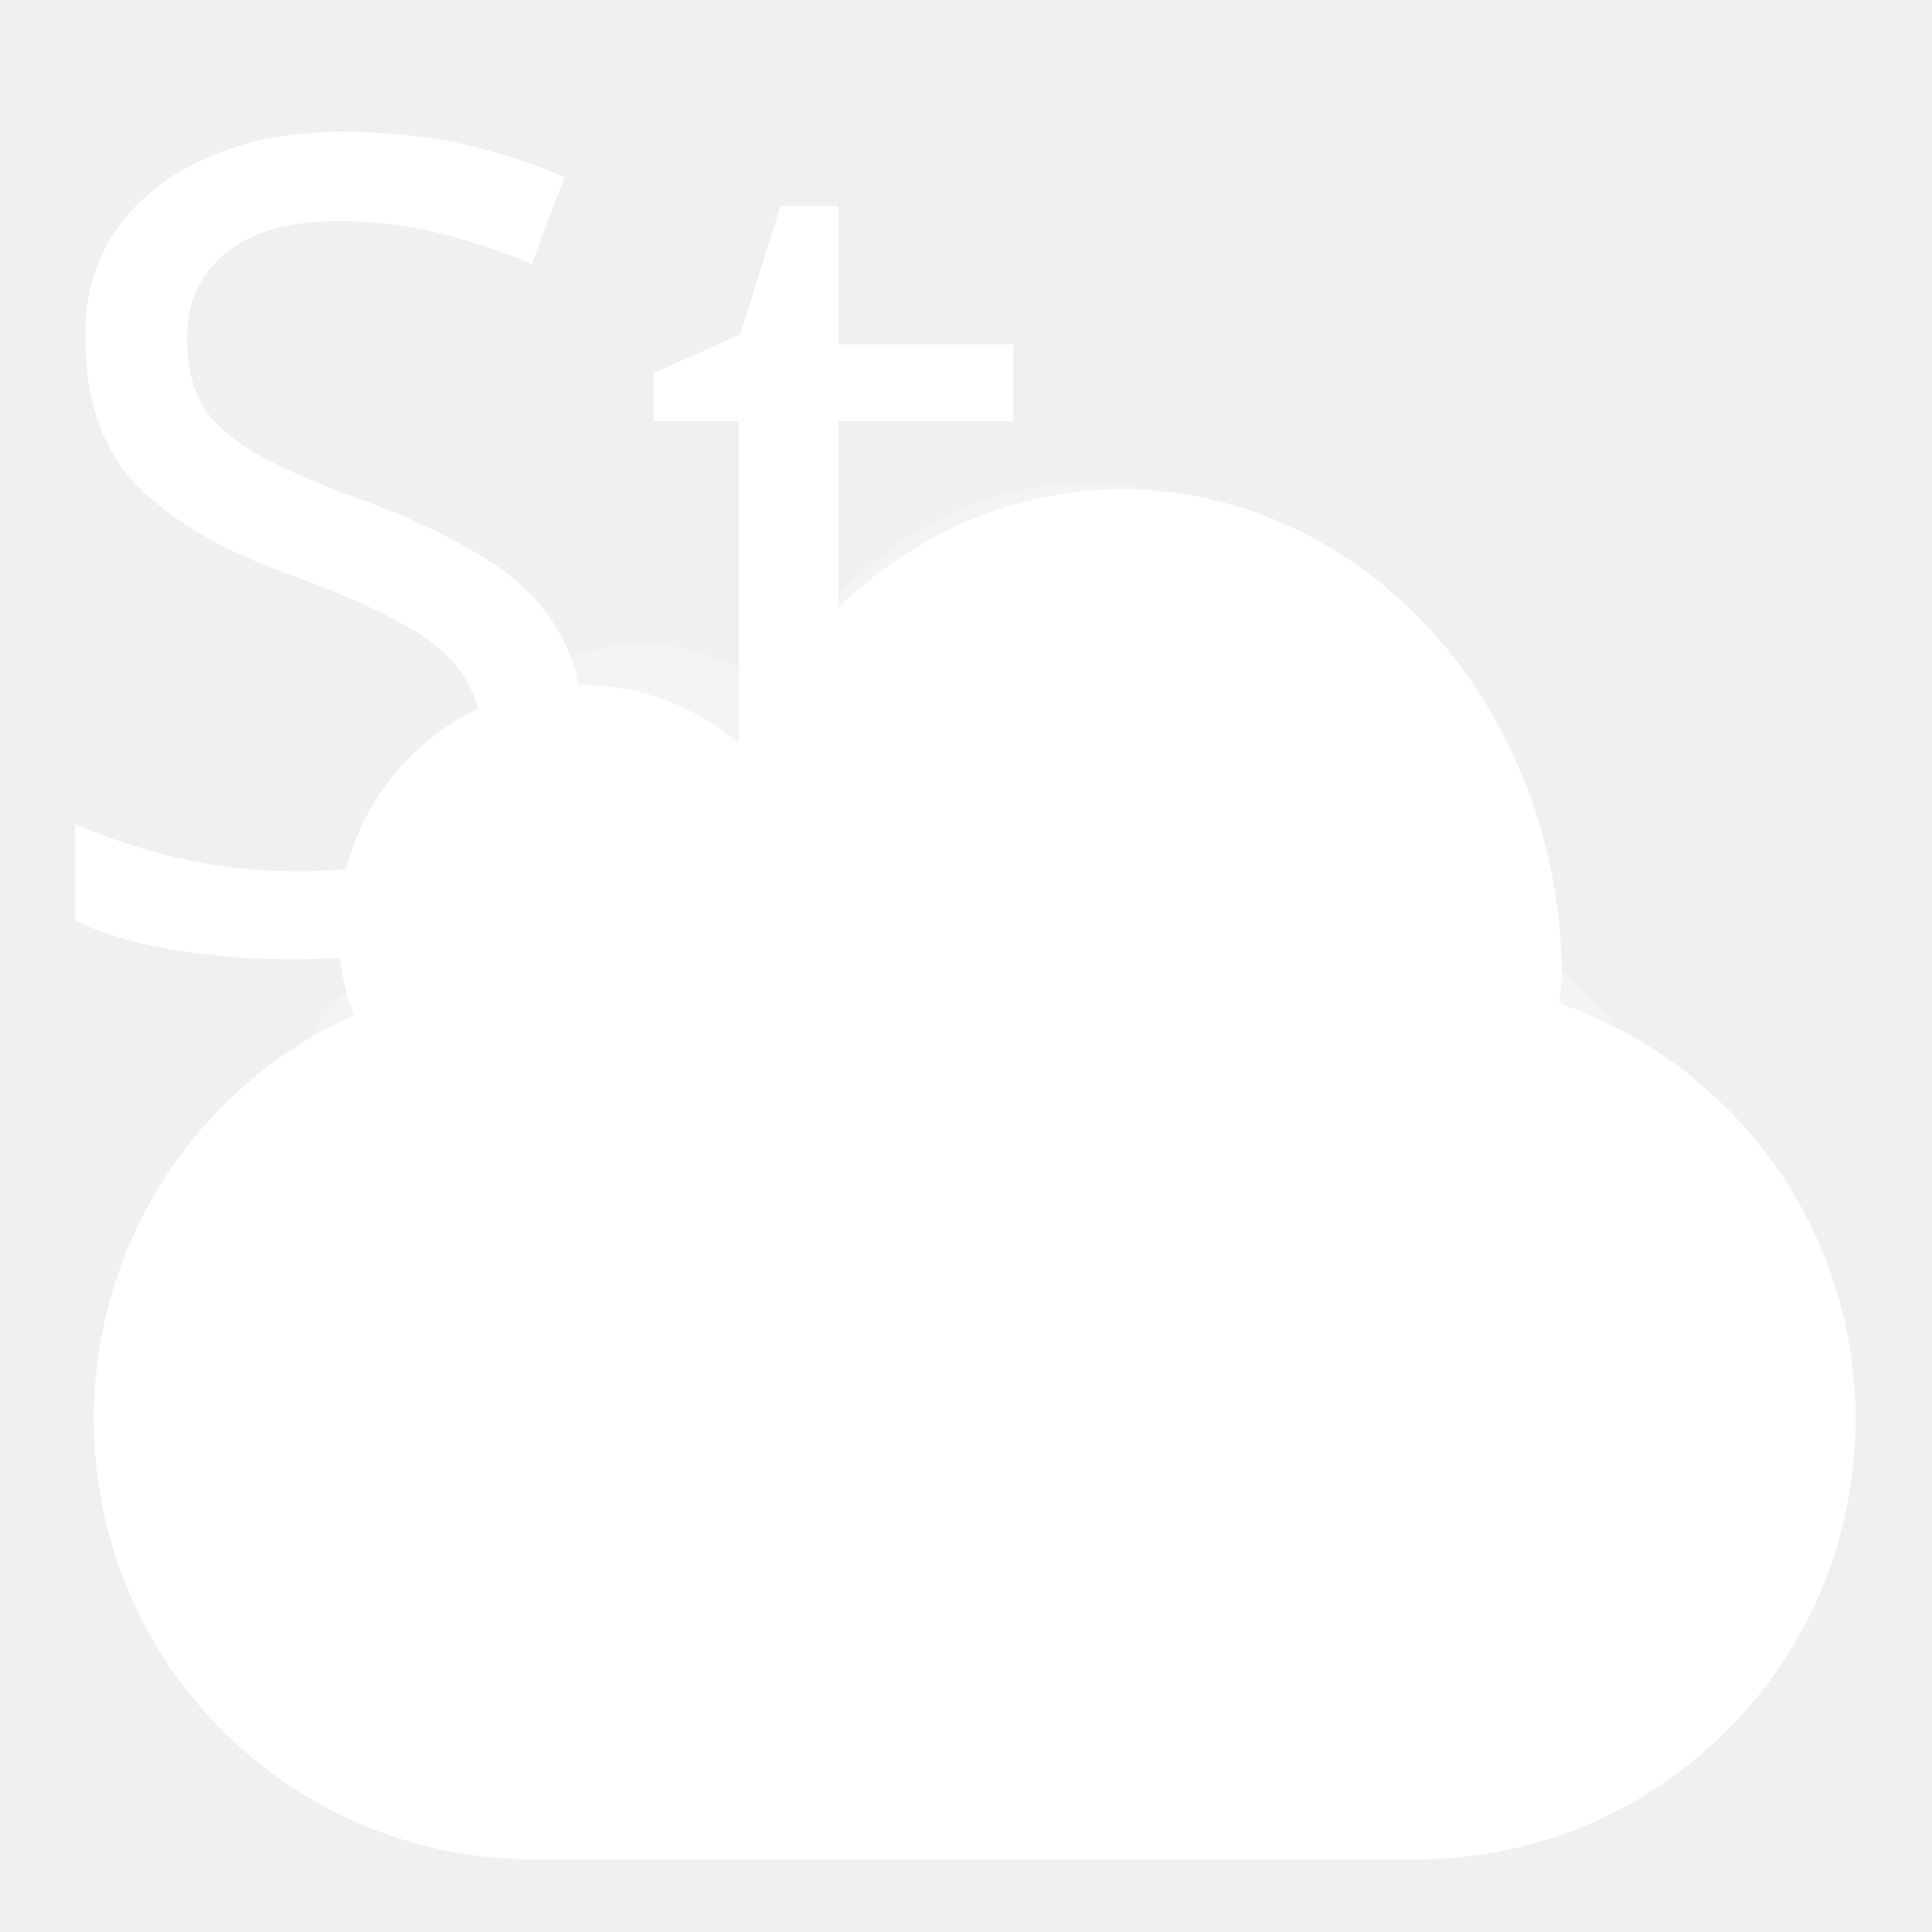
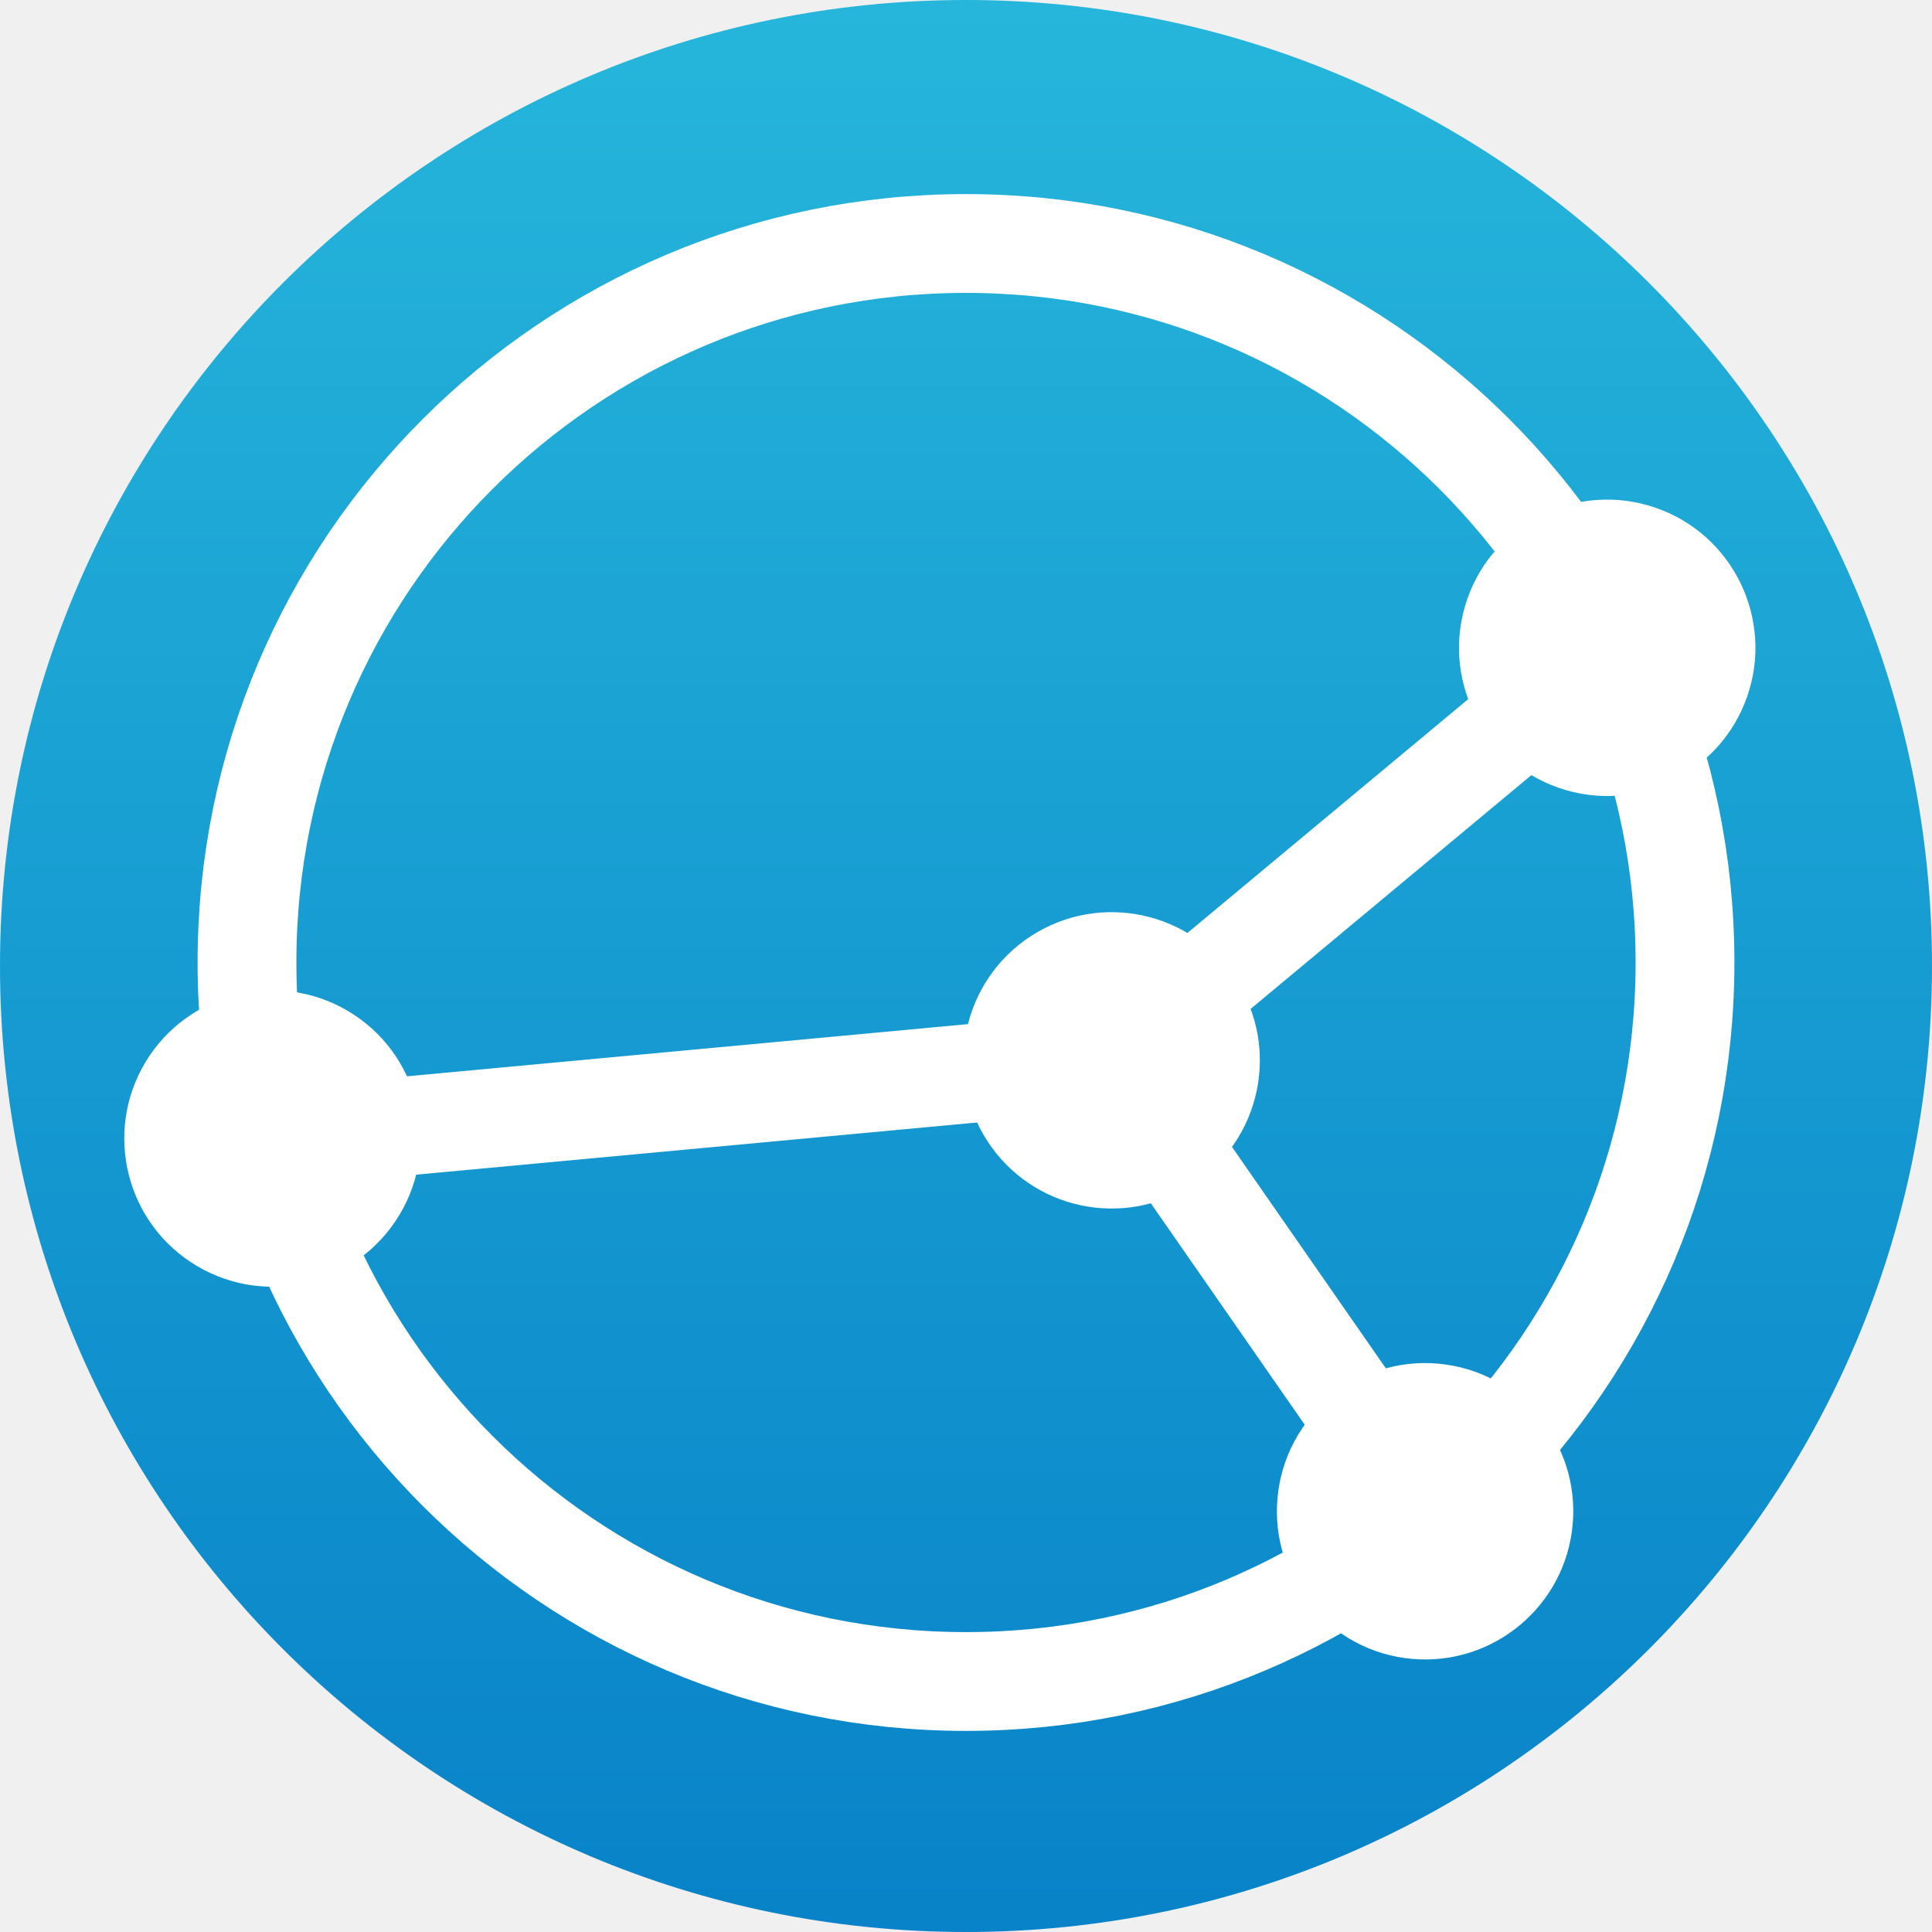
- <svg xmlns="http://www.w3.org/2000/svg" id="svg3215" height="24" width="24" version="1.0">
-   <defs id="defs8" />
-   <path id="rect3193-5" style="opacity:.3;fill-rule:evenodd;fill:#fff" d="m13.5 6c-1.69 1e-7 -3.137 1.062-3.906 2.594-0.433-0.36-0.987-0.594-1.594-0.594-1.38 1e-7 -2.5 1.12-2.5 2.5 0 0.31 0.053 0.601 0.156 0.875-1.569 0.701-2.656 2.289-2.656 4.125 0 2.493 2.007 4.5 4.5 4.5h9c2.493 0 4.5-2.007 4.5-4.5 0-1.975-1.269-3.641-3.031-4.25 0.004-0.085 0.031-0.164 0.031-0.25 0-2.76-2.016-5-4.5-5z" />
-   <path id="rect3193" style="fill:#ffffff;fill-rule:evenodd" d="m 13.931,6.079 c -2.054,1e-7 -3.813,1.292 -4.749,3.153 -0.527,-0.438 -1.199,-0.722 -1.938,-0.722 -1.678,0 -3.039,1.362 -3.039,3.039 0,0.377 0.064,0.731 0.19,1.064 -1.908,0.852 -3.229,2.783 -3.229,5.015 0,3.031 2.44,5.471 5.471,5.471 h 10.942 c 3.031,0 5.471,-2.44 5.471,-5.471 0,-2.401 -1.543,-4.426 -3.685,-5.167 0.005,-0.103 0.038,-0.198 0.038,-0.304 -3e-6,-3.355 -2.451,-6.079 -5.471,-6.079 z" />
-   <text xml:space="preserve" style="font-size:40px;font-style:normal;font-weight:normal;line-height:125%;letter-spacing:0px;word-spacing:0px;fill:#ffffff;fill-opacity:1;stroke:none;font-family:Sans" x="0.216" y="11.78" id="text2985">
-     <tspan id="tspan2987" x="0.216" y="11.78" style="font-size:14px;fill:#ffffff">St</tspan>
-   </text>
+ <svg xmlns="http://www.w3.org/2000/svg" id="svg3004" version="1.1" width="146.665" height="146.665" xml:space="preserve">
+   <defs id="defs3008">
+     <linearGradient x1="0" y1="0" x2="1" y2="0" gradientUnits="userSpaceOnUse" gradientTransform="matrix(-5.1e-6,117.332,117.332,5.1e-6,58.66602,0)" spreadMethod="pad" id="linearGradient3026">
+       <stop style="stop-opacity:1;stop-color:#0882c8" offset="0" id="stop3028" />
+       <stop style="stop-opacity:1;stop-color:#26b6db" offset="1" id="stop3030" />
+     </linearGradient>
+     <clipPath clipPathUnits="userSpaceOnUse" id="clipPath3038">
+       <path d="m 0,117.332 117.332,0 L 117.332,0 0,0 0,117.332 z" id="path3040" />
+     </clipPath>
+   </defs>
+   <g id="g3012" transform="matrix(1.25,0,0,-1.25,0,146.665)">
+     <g id="g3014">
+       <g id="g3016">
+         <g id="g3022">
+           <g id="g3024">
+             <path d="M 58.666,117.332 C 26.266,117.332 0,91.066 0,58.666 l 0,0 C 0,26.266 26.266,0 58.666,0 l 0,0 c 32.399,0 58.666,26.266 58.666,58.666 l 0,0 c 0,32.4 -26.267,58.666 -58.666,58.666 z" style="fill:url(#linearGradient3026);stroke:none" id="path3032" />
+           </g>
+         </g>
+       </g>
+     </g>
+     <g id="g3034">
+       <g id="g3036" clip-path="url(#clipPath3038)">
+         <g id="g3042" transform="translate(102.332,58.8789)">
+           <path d="m 0,0 c 0,24.117 -19.551,43.666 -43.666,43.666 -24.117,0 -43.666,-19.549 -43.666,-43.666 0,-24.115 19.549,-43.666 43.666,-43.666 C -19.551,-43.666 0,-24.115 0,0 z" style="fill:none;stroke:#ffffff;stroke-opacity:1;stroke-width:6;stroke-linecap:butt;stroke-linejoin:miter;stroke-miterlimit:10;stroke-dasharray:none" id="path3044" />
+         </g>
+         <g id="g3046" transform="translate(94.666,69.4863)">
+           <path d="M 0,0 C 4.695,-1.625 9.82,0.865 11.447,5.562 13.072,10.256 10.578,15.385 5.883,17.008 1.187,18.635 -3.939,16.143 -5.564,11.445 -7.187,6.748 -4.697,1.623 0,0" style="fill:#ffffff;fill-opacity:1;fill-rule:nonzero;stroke:none" id="path3048" />
+         </g>
+         <g id="g3050" transform="translate(97.584,77.9785)">
+           <path d="M 0,0 -30.071,-25.042" style="fill:none;stroke:#ffffff;stroke-opacity:1;stroke-width:6;stroke-linecap:butt;stroke-linejoin:miter;stroke-miterlimit:10;stroke-dasharray:none" id="path3052" />
+         </g>
+         <g id="g3054" transform="translate(77.584,26.3535)">
+           <path d="m 0,0 c -0.445,-4.949 3.213,-9.32 8.158,-9.766 4.951,-0.443 9.326,3.213 9.768,8.162 0.443,4.948 -3.211,9.321 -8.16,9.766 C 4.814,8.604 0.441,4.951 0,0" style="fill:#ffffff;fill-opacity:1;fill-rule:nonzero;stroke:none" id="path3056" />
+         </g>
+         <g id="g3058" transform="translate(86.5293,25.5703)">
+           <path d="M 0,0 -19.017,27.366" style="fill:none;stroke:#ffffff;stroke-opacity:1;stroke-width:6;stroke-linecap:butt;stroke-linejoin:miter;stroke-miterlimit:10;stroke-dasharray:none" id="path3060" />
+         </g>
+         <g id="g3062" transform="translate(59.959,48.0449)">
+           <path d="M 0,0 C 2.697,-4.17 8.27,-5.363 12.443,-2.664 16.615,0.033 17.809,5.609 15.107,9.779 12.408,13.953 6.834,15.146 2.662,12.445 -1.508,9.744 -2.703,4.172 0,0" style="fill:#ffffff;fill-opacity:1;fill-rule:nonzero;stroke:none" id="path3064" />
+         </g>
+         <g id="g3066" transform="translate(21.1543,55.9199)">
+           <path d="m 0,0 c -4.266,2.541 -9.789,1.146 -12.338,-3.123 -2.541,-4.268 -1.148,-9.793 3.123,-12.336 4.268,-2.549 9.795,-1.148 12.338,3.123 C 5.668,-8.066 4.271,-2.543 0,0" style="fill:#ffffff;fill-opacity:1;fill-rule:nonzero;stroke:none" id="path3068" />
+         </g>
+         <g id="g3070" transform="translate(16.5703,48.1973)">
+           <path d="M 0,0 50.942,4.739" style="fill:none;stroke:#ffffff;stroke-opacity:1;stroke-width:6;stroke-linecap:butt;stroke-linejoin:miter;stroke-miterlimit:10;stroke-dasharray:none" id="path3072" />
+         </g>
+       </g>
+     </g>
+   </g>
</svg>
